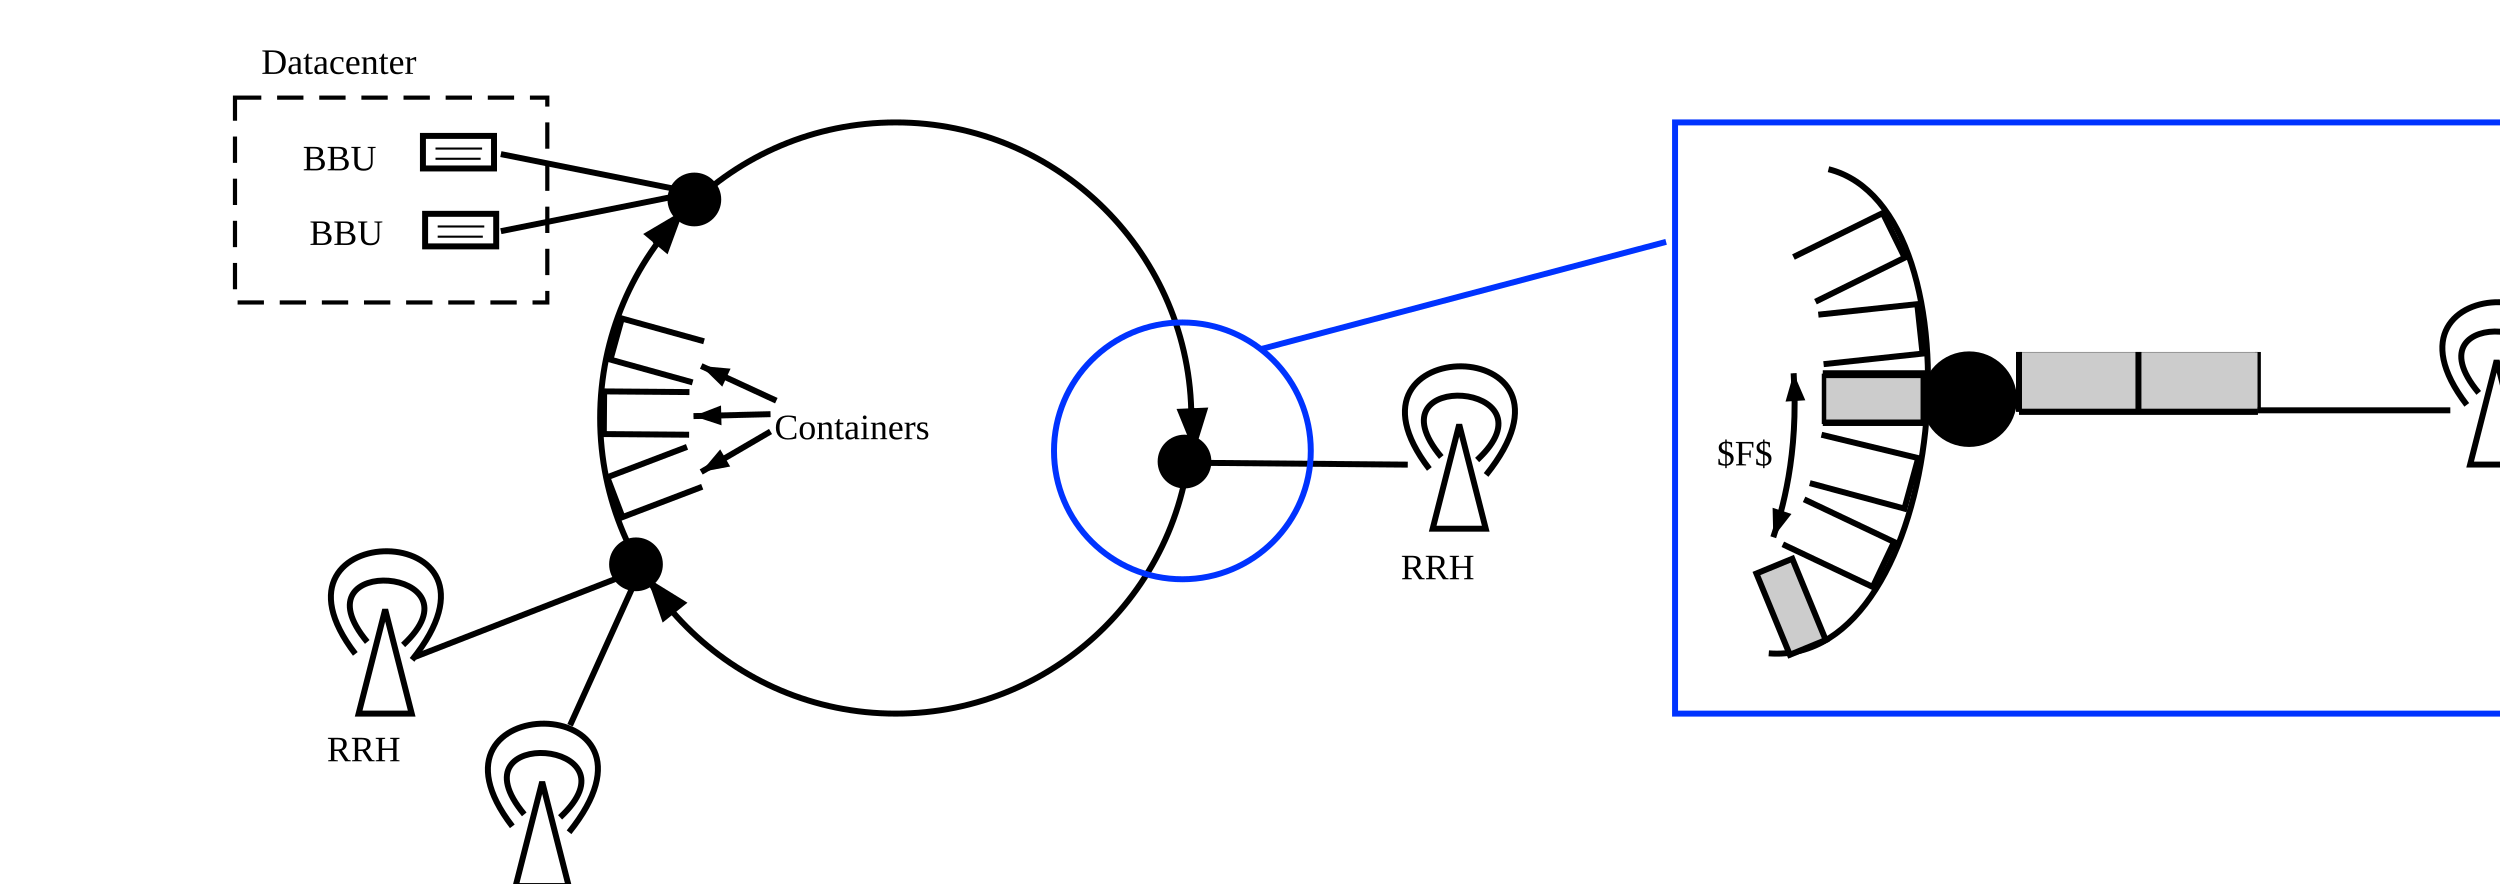
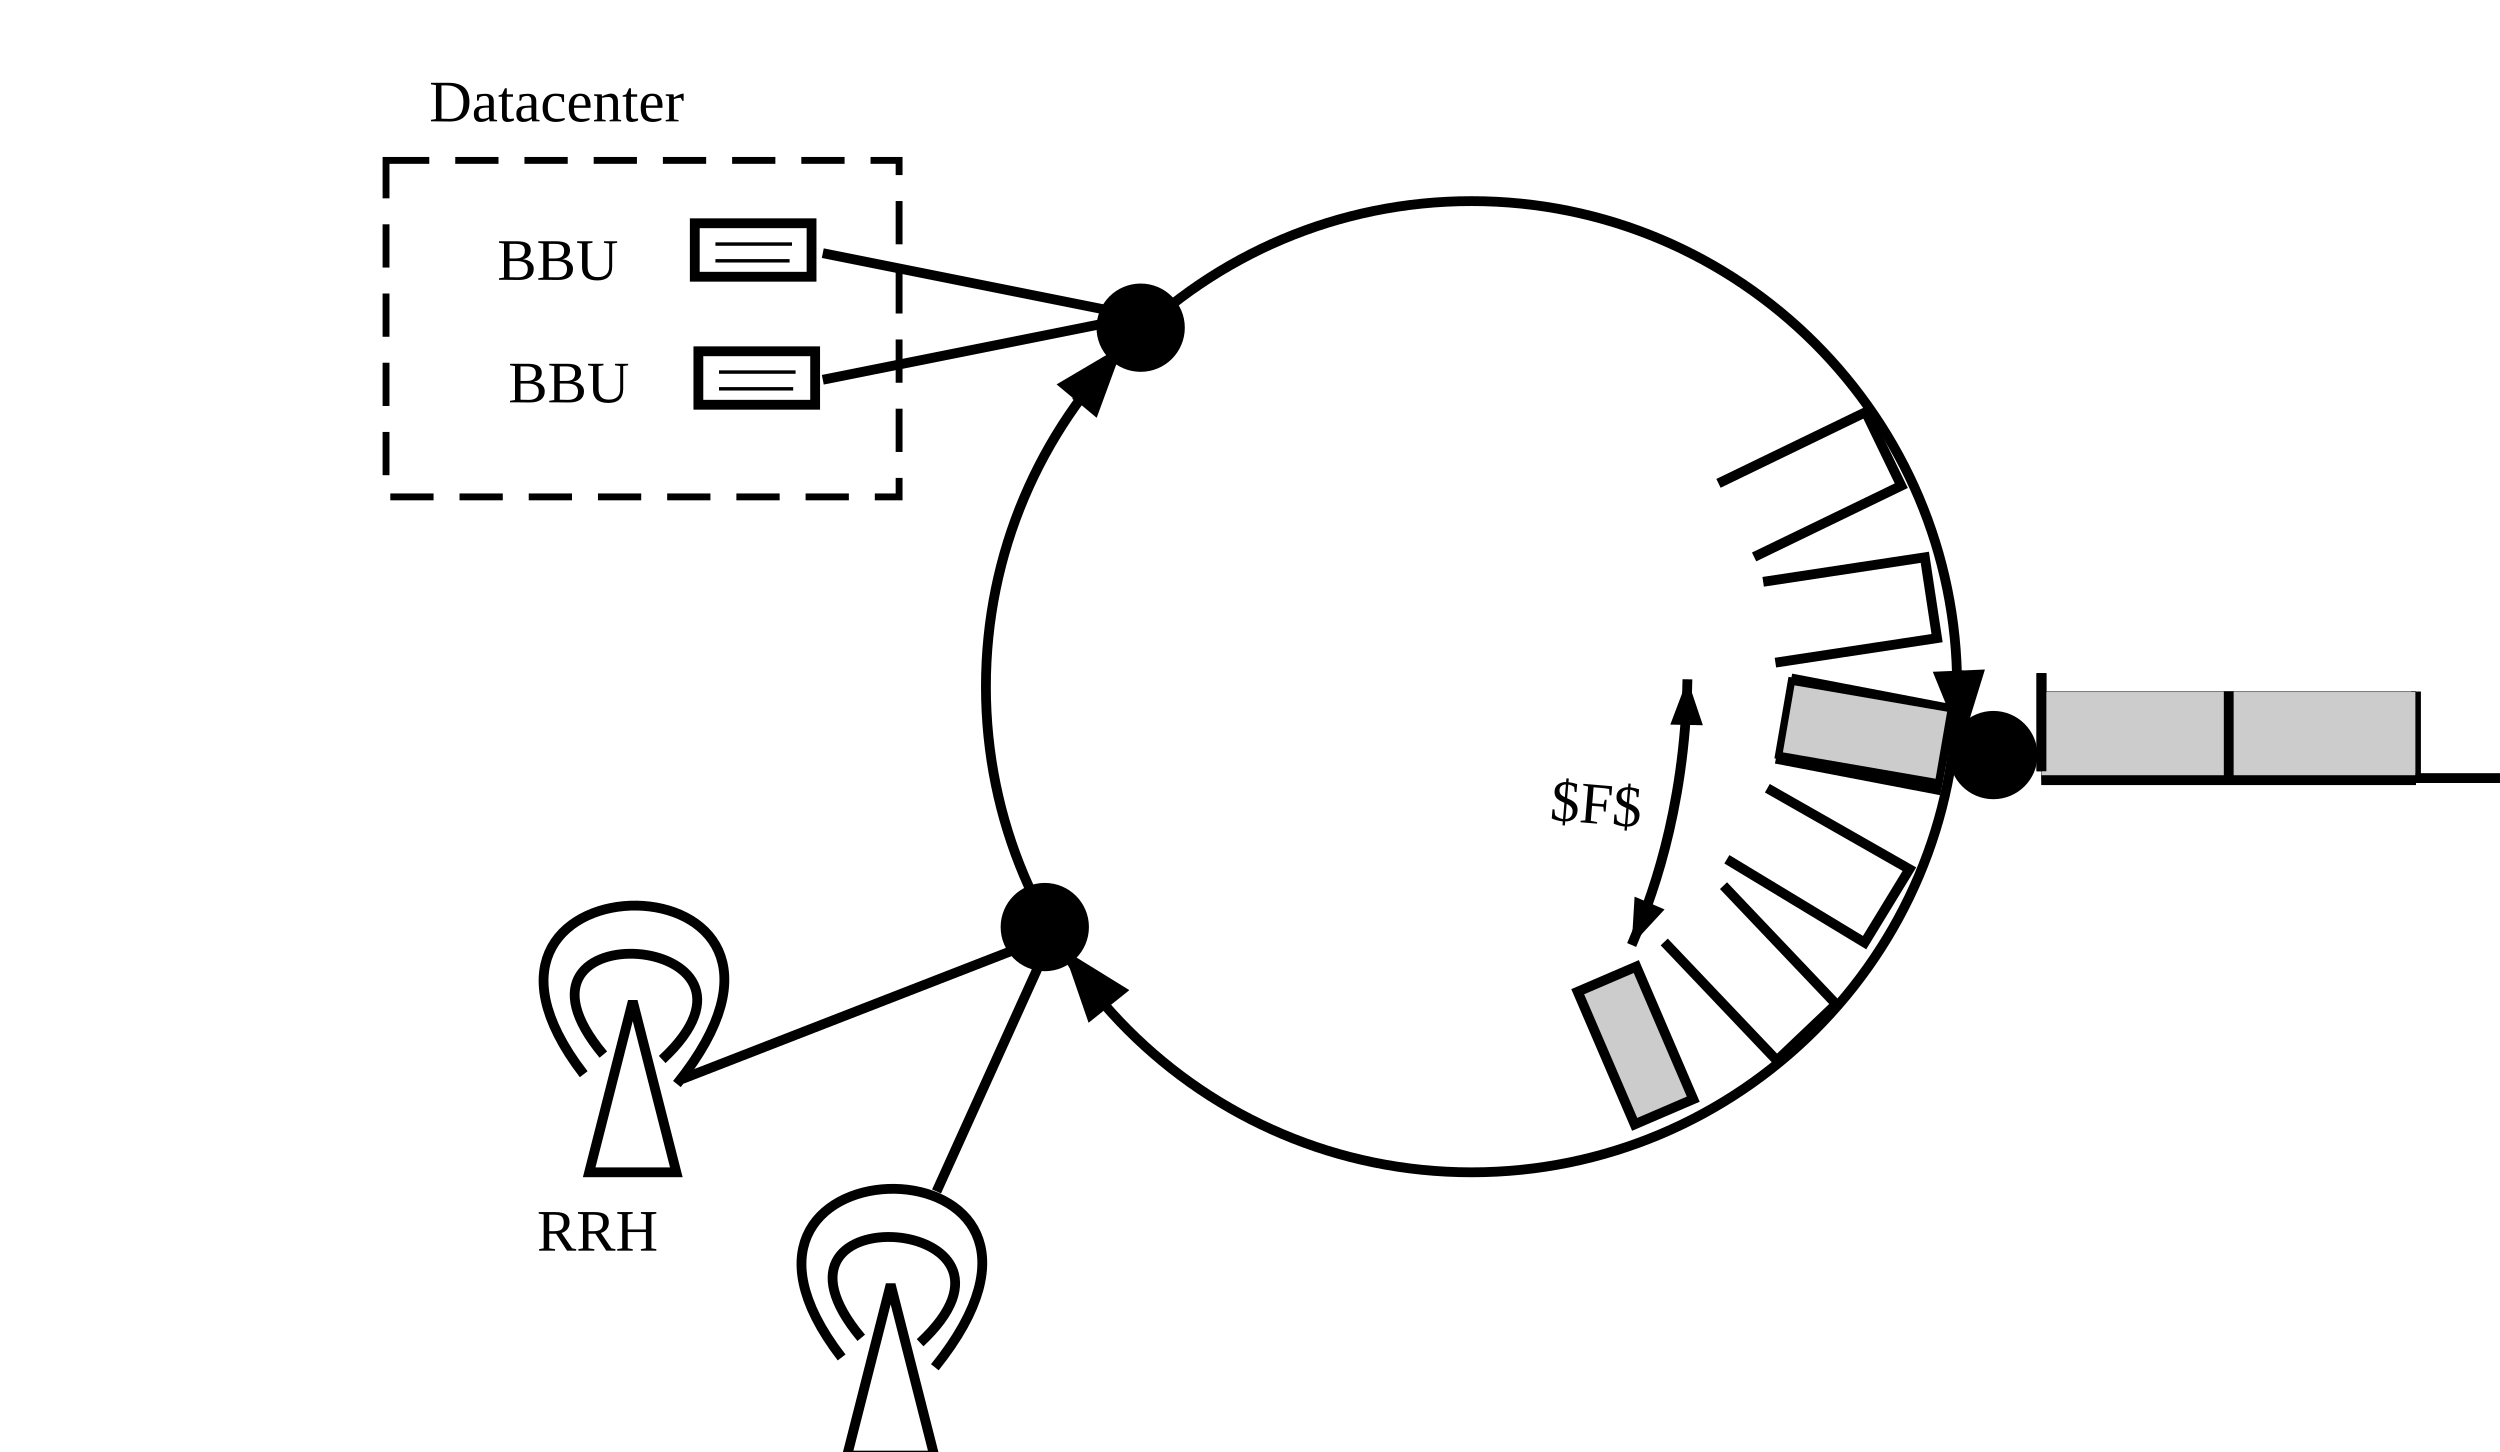
<svg xmlns="http://www.w3.org/2000/svg" xmlns:ns1="http://latexdraw.sourceforge.net/namespaces/latexdraw" version="1.1" baseProfile="full">
  <g>
-     <g ns1:type="circle" id="id1459291589">
+     <g ns1:type="circle" id="id677275907">
      <circle cx="300.0" cy="140.0" r="99.0" ns1:borderPos="outer" stroke-width="2.0" stroke="black" fill="none" />
    </g>
-     <g ns1:type="triangle" id="id2142298379" ns1:points="478.7096774193551 138.0645161290322 498.7096774193551 138.0645161290322 498.7096774193551 178.0645161290322 498.7096774193551 178.0645161290322">
-       <polygon points="488.71,142.188 497.592,177.065 479.828,177.065" ns1:borderPos="outer" stroke-width="2.0" stroke="black" fill="none" />
-     </g>
-     <g ns1:type="circle" id="id786196116">
+     <g ns1:type="circle" id="id32531488">
      <circle cx="213.0" cy="189.0" r="8.0" ns1:borderPos="outer" stroke-width="2.0" stroke="black" fill="black" />
    </g>
-     <g ns1:type="circle" id="id1482386604">
+     <g ns1:type="circle" id="id1541683793">
      <circle cx="232.548" cy="66.806" r="8.0" ns1:borderPos="outer" stroke-width="2.0" stroke="black" fill="black" />
    </g>
-     <g ns1:type="circle" id="id859357060">
-       <circle cx="396.71" cy="154.581" r="8.0" ns1:borderPos="outer" stroke-width="2.0" stroke="black" fill="black" />
+     <g ns1:type="circle" id="id1547272791">
+       <circle cx="406.387" cy="153.935" r="8.0" ns1:borderPos="outer" stroke-width="2.0" stroke="black" fill="black" />
    </g>
-     <g ns1:type="joinedLines" id="id1226761004">
+     <g ns1:type="joinedLines" id="id1190582560">
      <polyline points="139.0,220.0 211.0,192.0 211.0,192.0 " stroke-width="2.0" stroke="black" fill="none" ns1:rotationAngle="0.0" />
    </g>
-     <g ns1:type="joinedLines" id="id333416076">
-       <polyline points="401.0,155.0 471.484,155.613 " stroke-width="2.0" stroke="black" ns1:rotationAngle="0.0" />
-     </g>
-     <g ns1:type="bezierCurve" id="id394488663">
-       <path d="M 482.71 153.065 C 457.71 123.065 522.71 128.065 494.71 154.065 " stroke-width="2.0" stroke="black" fill="none" ns1:rotationAngle="0.0" />
-     </g>
-     <g ns1:type="bezierCurve" id="id1996353217">
-       <path d="M 497.71 159.065 C 536.61 110.731 443.31 111.065 478.71 157.065 " stroke-width="2.0" stroke="black" fill="none" ns1:rotationAngle="0.0" />
-     </g>
-     <g ns1:type="triangle" id="id70944218" ns1:points="119.0 200.0 139.0 200.0 139.0 240.0 139.0 240.0">
+     <g ns1:type="triangle" id="id7742559" ns1:points="119.0 200.0 139.0 200.0 139.0 240.0 139.0 240.0">
      <polygon points="129.0,204.123 137.882,239.0 120.118,239.0" ns1:borderPos="outer" stroke-width="2.0" stroke="black" fill="none" />
    </g>
-     <g ns1:type="bezierCurve" id="id1258540924">
+     <g ns1:type="bezierCurve" id="id1519524976">
      <path d="M 123.0 215.0 C 98.0 185.0 163.0 190.0 135.0 216.0 " stroke-width="2.0" stroke="black" fill="none" ns1:rotationAngle="0.0" />
    </g>
-     <g ns1:type="bezierCurve" id="id1865321403">
+     <g ns1:type="bezierCurve" id="id1468918915">
      <path d="M 138.0 221.0 C 176.9 172.667 83.6 173.0 119.0 219.0 " stroke-width="2.0" stroke="black" fill="none" ns1:rotationAngle="0.0" />
    </g>
-     <g ns1:type="text" id="id1233868520" fill="black" ns1:position="bl">
+     <g ns1:type="text" id="id1997129294" fill="black" ns1:position="bl">
      <text x="109.484" y="254.968">RRH</text>
    </g>
-     <g ns1:type="text" id="id1745847226" fill="black" ns1:position="bl">
+     <g ns1:type="text" id="id534011095" fill="black" ns1:position="bl">
      <text x="87.516" y="24.742">Datacenter</text>
    </g>
-     <g ns1:type="circle" id="id5833515">
-       <circle cx="396.0" cy="151.0" r="43.0" ns1:borderPos="outer" stroke-width="2.0" stroke="#0033ff" fill="none" />
+     <g ns1:type="joinedLines" id="id1996308324">
+       <polyline points="416.194,137.235 416.194,157.235 " stroke-width="2.0" stroke="black" ns1:rotationAngle="0.0" />
    </g>
-     <g ns1:type="joinedLines" id="id1106444501">
-       <polyline points="422.0,117.0 558.0,81.0 " stroke-width="2.0" stroke="#0033ff" ns1:rotationAngle="0.0" />
+     <g ns1:type="joinedLines" id="id1955729713">
+       <polyline points="454.372,140.981 454.372,159.046 " stroke-width="2.0" stroke="black" ns1:rotationAngle="0.0" />
    </g>
-     <g ns1:type="rectangle" id="id303848366">
-       <rect x="561.0" y="41.0" width="353.286" height="198.0" ns1:borderPos="outer" stroke-width="2.0" stroke="#0033ff" fill="none" />
+     <g ns1:type="joinedLines" id="id1521781789">
+       <polyline points="492.55,140.981 492.55,159.046 " stroke-width="2.0" stroke="black" ns1:rotationAngle="0.0" />
    </g>
-     <g ns1:type="joinedLines" id="id698567846">
-       <polyline points="676.194,117.88 676.194,137.88 " stroke-width="2.0" stroke="black" ns1:rotationAngle="0.0" />
+     <g ns1:type="joinedLines" id="id2012033762">
+       <polyline points="416.194,159.046 492.55,159.046 " stroke-width="2.0" stroke="black" ns1:rotationAngle="0.0" />
    </g>
-     <g ns1:type="joinedLines" id="id981899637">
-       <polyline points="716.194,117.88 716.194,137.88 " stroke-width="2.0" stroke="black" ns1:rotationAngle="0.0" />
+     <g ns1:type="triangle" id="id539836784" ns1:points="559.3303436411393 139.81566820276453 578.4193548387098 139.81566820276453 578.4193548387098 175.94470046082915 578.4193548387098 175.94470046082915">
+       <polygon points="568.875,143.731 577.288,174.945 560.461,174.945" ns1:borderPos="outer" stroke-width="2.0" stroke="black" fill="none" />
    </g>
-     <g ns1:type="joinedLines" id="id111827482">
-       <polyline points="756.194,117.88 756.194,137.88 " stroke-width="2.0" stroke="black" ns1:rotationAngle="0.0" />
+     <g ns1:type="bezierCurve" id="id944568378">
+       <path d="M 563.148 153.364 C 539.287 126.267 601.326 130.783 574.602 154.267 " stroke-width="2.0" stroke="black" fill="none" ns1:rotationAngle="0.0" />
    </g>
-     <g ns1:type="joinedLines" id="id2046431232">
-       <polyline points="676.194,137.88 756.194,137.88 " stroke-width="2.0" stroke="black" ns1:rotationAngle="0.0" />
+     <g ns1:type="bezierCurve" id="id319844422">
+       <path d="M 577.465 158.783 C 614.593 115.127 525.543 115.429 559.33 156.977 " stroke-width="2.0" stroke="black" fill="none" ns1:rotationAngle="0.0" />
    </g>
-     <g ns1:type="triangle" id="id1743956737" ns1:points="826.1612903225805 116.58986175115183 846.1612903225805 116.58986175115183 846.1612903225805 156.58986175115183 846.1612903225805 156.58986175115183">
-       <polygon points="836.161,120.713 845.043,155.59 827.279,155.59" ns1:borderPos="outer" stroke-width="2.0" stroke="black" fill="none" />
+     <g ns1:type="rectangle" id="id799575258">
+       <rect x="416.244" y="141.031" width="38.078" height="17.965" ns1:borderPos="outer" stroke-width="0.1" stroke="black" fill="#cccccc" />
    </g>
-     <g ns1:type="bezierCurve" id="id1915846874">
-       <path d="M 830.161 131.59 C 805.161 101.59 870.161 106.59 842.161 132.59 " stroke-width="2.0" stroke="black" fill="none" ns1:rotationAngle="0.0" />
+     <g ns1:type="rectangle" id="id34410476">
+       <rect x="454.422" y="141.031" width="38.078" height="17.965" ns1:borderPos="outer" stroke-width="0.1" stroke="black" fill="#cccccc" />
    </g>
-     <g ns1:type="bezierCurve" id="id1368108323">
-       <path d="M 845.161 137.59 C 884.061 89.257 790.761 89.59 826.161 135.59 " stroke-width="2.0" stroke="black" fill="none" ns1:rotationAngle="0.0" />
+     <g ns1:type="joinedLines" id="id1221415454">
+       <polyline points="416.194,137.235 416.194,157.235 " stroke-width="2.0" stroke="black" ns1:rotationAngle="0.0" />
    </g>
-     <g ns1:type="rectangle" id="id1667333594">
-       <rect x="676.244" y="117.93" width="39.9" height="19.9" ns1:borderPos="outer" stroke-width="0.1" stroke="black" fill="#cccccc" />
+     <g ns1:type="joinedLines" id="id1321940898">
+       <polyline points="454.372,140.981 454.372,159.046 " stroke-width="2.0" stroke="black" ns1:rotationAngle="0.0" />
    </g>
-     <g ns1:type="rectangle" id="id1365610882">
-       <rect x="716.244" y="117.93" width="39.9" height="19.9" ns1:borderPos="outer" stroke-width="0.1" stroke="black" fill="#cccccc" />
+     <g ns1:type="joinedLines" id="id161408802">
+       <polyline points="416.194,159.046 492.55,159.046 " stroke-width="2.0" stroke="black" ns1:rotationAngle="0.0" />
    </g>
-     <g ns1:type="joinedLines" id="id1681452550">
-       <polyline points="676.194,117.88 676.194,137.88 " stroke-width="2.0" stroke="black" ns1:rotationAngle="0.0" />
+     <g ns1:type="text" id="id13231834" fill="black" ns1:position="bl" transform="rotate(4.77472) translate(12.81289 -26.86835)">
+       <text x="315.822" y="167.098">$F$ </text>
    </g>
-     <g ns1:type="joinedLines" id="id449381673">
-       <polyline points="716.194,117.88 716.194,137.88 " stroke-width="2.0" stroke="black" ns1:rotationAngle="0.0" />
+     <g ns1:type="joinedLines" id="id1472161235">
+       <polyline points="365.181,138.316 397.919,144.59 394.782,160.959 362.044,154.685 " stroke-width="2.0" stroke="black" fill="none" ns1:rotationAngle="0.18934203663397287" />
    </g>
-     <g ns1:type="joinedLines" id="id1272979678">
-       <polyline points="676.194,137.88 756.194,137.88 " stroke-width="2.0" stroke="black" ns1:rotationAngle="0.0" />
+     <g ns1:type="joinedLines" id="id98543258">
+       <polyline points="359.455,118.613 392.411,113.614 394.91,130.092 361.954,135.091 " stroke-width="2.0" stroke="black" fill="none" ns1:rotationAngle="-0.04426315019472882" />
    </g>
-     <g ns1:type="text" id="id552301756" fill="black" ns1:position="bl">
-       <text x="575.0" y="155.857">$F$ </text>
+     <g ns1:type="joinedLines" id="id599700238">
+       <polyline points="360.307,160.698 389.269,177.2 380.134,192.169 352.056,175.179 " stroke-width="2.0" stroke="black" fill="none" ns1:rotationAngle="0.28098321163960444" />
    </g>
-     <g ns1:type="circle" id="id1791444655">
-       <circle cx="659.484" cy="133.687" r="15.0" ns1:borderPos="outer" stroke-width="2.0" stroke="black" fill="black" />
+     <g ns1:type="joinedLines" id="id678601700">
+       <polyline points="351.367,180.557 374.33,204.72 362.249,216.201 339.286,192.039 " stroke-width="2.0" stroke="black" fill="none" ns1:rotationAngle="0.3683382807981656" />
    </g>
-     <g ns1:type="bezierCurve" id="id765358818">
-       <path d="M 612.381 56.667 C 665.714 70.0 652.143 223.571 592.381 218.81 " stroke-width="2.0" stroke="black" fill="none" ns1:rotationAngle="0.0" />
+     <g ns1:type="joinedLines" id="id1868984203">
+       <polyline points="350.347,98.541 380.349,84.015 387.611,99.016 357.609,113.542 " stroke-width="2.0" stroke="black" fill="none" ns1:rotationAngle="0.007067752595518784" />
    </g>
-     <g ns1:type="joinedLines" id="id109669181">
-       <polyline points="610.476,125 643.81,125 643.81,141.667 610.476,141.667 " stroke-width="2.0" stroke="black" fill="none" ns1:rotationAngle="0.0" />
+     <g ns1:type="rectangle" id="id195977039" transform="rotate(9.79362) translate(19.84439 -66.85044)">
+       <rect x="363.679" y="141.555" width="33.085" height="15.366" ns1:borderPos="outer" stroke-width="1.5" stroke="black" fill="#cccccc" />
    </g>
-     <g ns1:type="joinedLines" id="id1423199321">
-       <polyline points="608.972,105.386 642.117,101.851 643.885,118.423 610.74,121.959 " stroke-width="2.0" stroke="black" fill="none" ns1:rotationAngle="0.0" />
+     <g ns1:type="rectangle" id="id1511568260" transform="rotate(66.75625) translate(-6.006735 -435.3846)">
+       <rect x="318.711" y="206.634" width="29.429" height="13.0" ns1:borderPos="outer" stroke-width="2.0" stroke="black" fill="#cccccc" />
    </g>
-     <g ns1:type="joinedLines" id="id310524818">
-       <polyline points="610.041,145.607 642.443,153.43 637.817,170.346 606.129,161.808 " stroke-width="2.0" stroke="black" fill="none" ns1:rotationAngle="0.0" />
+     <g ns1:type="bezierCurve" id="id1622644452">
+       <path d="M 344.016 138.488 C 343.506 166.003 336.125 184.51 332.647 192.66 " stroke-width="2.0" stroke="black" fill="none" ns1:rotationAngle="0.08333457650495191" marker-start="url(#arrow0-1622644452)" marker-end="url(#arrow1-1622644452)" />
    </g>
-     <g ns1:type="joinedLines" id="id2011583180">
-       <polyline points="604.221,167.237 634.344,181.511 627.207,196.572 597.085,182.299 " stroke-width="2.0" stroke="black" fill="none" ns1:rotationAngle="0.0" />
+     <g ns1:type="joinedLines" id="id72407157">
+       <polyline points="492.488,158.629 554.065,158.629 554.065,158.629 " stroke-width="2.0" stroke="black" fill="none" ns1:rotationAngle="0.0" />
    </g>
-     <g ns1:type="joinedLines" id="id1344186805">
-       <polyline points="600.652,86.084 630.551,71.347 637.919,86.297 608.021,101.034 " stroke-width="2.0" stroke="black" fill="none" ns1:rotationAngle="0.0" />
-     </g>
-     <g ns1:type="rectangle" id="id666796772">
-       <rect x="610.884" y="125.888" width="33.085" height="15.366" ns1:borderPos="outer" stroke-width="1.5" stroke="black" fill="#cccccc" />
-     </g>
-     <g ns1:type="rectangle" id="id1274371061" transform="rotate(67.64108) translate(-183.7306 -680.6694)">
-       <rect x="585.143" y="196.714" width="29.429" height="13.0" ns1:borderPos="outer" stroke-width="2.0" stroke="black" fill="#cccccc" />
-     </g>
-     <g ns1:type="bezierCurve" id="id815045205">
-       <path d="M 600.714 125.0 C 602.496 152.462 596.682 171.519 593.894 179.931 " stroke-width="2.0" stroke="black" fill="none" ns1:rotationAngle="0.0" marker-start="url(#arrow0-815045205)" marker-end="url(#arrow1-815045205)" />
-     </g>
-     <g ns1:type="joinedLines" id="id268083628">
-       <polyline points="230.093,149.668 203.393,159.839 208.479,173.189 235.178,163.018 " stroke-width="2.0" stroke="black" fill="none" ns1:rotationAngle="0.0" />
-     </g>
-     <g ns1:type="joinedLines" id="id1055756374">
-       <polyline points="230.908,131.311 202.338,131.086 202.225,145.371 230.796,145.596 " stroke-width="2.0" stroke="black" fill="none" ns1:rotationAngle="0.0" />
-     </g>
-     <g ns1:type="joinedLines" id="id257483219">
-       <polyline points="235.791,114.31 208.259,106.671 204.44,120.437 231.971,128.076 " stroke-width="2.0" stroke="black" fill="none" ns1:rotationAngle="0.0" />
-     </g>
-     <g ns1:type="joinedLines" id="id134533566">
-       <polyline points="234.839,122.581 260,134.194 " stroke-width="2.0" stroke="black" ns1:rotationAngle="0.0" marker-start="url(#arrow0-134533566)" />
-     </g>
-     <g ns1:type="joinedLines" id="id1006412197">
-       <polyline points="232.258,139.355 258.065,138.71 " stroke-width="2.0" stroke="black" ns1:rotationAngle="0.0" marker-start="url(#arrow0-1006412197)" />
-     </g>
-     <g ns1:type="joinedLines" id="id56124312">
-       <polyline points="234.839,158.065 258.065,144.516 " stroke-width="2.0" stroke="black" ns1:rotationAngle="0.0" marker-start="url(#arrow0-56124312)" />
-     </g>
-     <g ns1:type="text" id="id1772682711" fill="black" ns1:position="bl">
-       <text x="259.355" y="147.097">Containers</text>
-     </g>
-     <g ns1:type="joinedLines" id="id699144153">
-       <polyline points="756.129,137.419 820.645,137.419 820.645,137.419 " stroke-width="2.0" stroke="black" fill="none" ns1:rotationAngle="0.0" />
-     </g>
-     <g ns1:type="joinedLines" id="id201573281">
+     <g ns1:type="joinedLines" id="id1000758344">
      <polyline points="232.258,64.516 167.742,77.419 " stroke-width="2.0" stroke="black" ns1:rotationAngle="0.0" />
    </g>
-     <g ns1:type="joinedLines" id="id1798310136">
+     <g ns1:type="joinedLines" id="id1448916772">
      <polyline points="232.258,64.516 167.742,51.613 " stroke-width="2.0" stroke="black" ns1:rotationAngle="0.0" />
    </g>
-     <g ns1:type="rectangle" id="id1989429611">
+     <g ns1:type="rectangle" id="id1194636645">
      <rect x="141.645" y="45.516" width="23.806" height="10.903" ns1:borderPos="outer" stroke-width="2.0" stroke="black" fill="none" />
    </g>
-     <g ns1:type="joinedLines" id="id1636976162">
+     <g ns1:type="joinedLines" id="id1256515104">
      <polyline points="161.463,49.756 145.854,49.756 " stroke-width="0.7" stroke="black" ns1:rotationAngle="0.0" />
    </g>
-     <g ns1:type="joinedLines" id="id354779229">
+     <g ns1:type="joinedLines" id="id692502025">
      <polyline points="145.854,53.171 160.976,53.171 " stroke-width="0.7" stroke="black" ns1:rotationAngle="0.0" />
    </g>
-     <g ns1:type="rectangle" id="id457496108">
+     <g ns1:type="rectangle" id="id696044793">
      <rect x="142.377" y="71.614" width="23.806" height="10.903" ns1:borderPos="outer" stroke-width="2.0" stroke="black" fill="none" />
    </g>
-     <g ns1:type="joinedLines" id="id293033912">
+     <g ns1:type="joinedLines" id="id592907349">
      <polyline points="162.195,75.854 146.585,75.854 " stroke-width="0.7" stroke="black" ns1:rotationAngle="0.0" />
    </g>
-     <g ns1:type="joinedLines" id="id1695552931">
+     <g ns1:type="joinedLines" id="id253307187">
      <polyline points="146.585,79.268 161.707,79.268 " stroke-width="0.7" stroke="black" ns1:rotationAngle="0.0" />
    </g>
-     <g ns1:type="text" id="id884942128" fill="black" ns1:position="bl">
+     <g ns1:type="text" id="id1750553379" fill="black" ns1:position="bl">
      <text x="101.39" y="57.049">BBU</text>
    </g>
-     <g ns1:type="text" id="id2084013528" fill="black" ns1:position="bl">
+     <g ns1:type="text" id="id734554713" fill="black" ns1:position="bl">
      <text x="103.634" y="82.024">BBU</text>
    </g>
-     <g ns1:type="rectangle" id="id1884016247">
+     <g ns1:type="rectangle" id="id1096105564">
      <rect x="78.7" y="32.7" width="104.6" height="68.6" ns1:borderPos="outer" stroke-width="1.4" stroke="black" fill="none" stroke-dasharray="8.819, 5.292" />
    </g>
-     <g ns1:type="joinedLines" id="id1342357659">
-       <polyline points="216.774,193.548 224.516,203.226 " stroke-width="2.0" stroke="black" ns1:rotationAngle="0.0" marker-start="url(#arrow0-1342357659)" />
+     <g ns1:type="joinedLines" id="id819362363">
+       <polyline points="216.774,193.548 224.516,203.226 " stroke-width="2.0" stroke="black" ns1:rotationAngle="0.0" marker-start="url(#arrow0-819362363)" />
    </g>
-     <g ns1:type="joinedLines" id="id1045285404">
-       <polyline points="229.032,70.323 219.355,81.935 " stroke-width="2.0" stroke="black" ns1:rotationAngle="0.0" marker-start="url(#arrow0-1045285404)" />
+     <g ns1:type="joinedLines" id="id820717132">
+       <polyline points="229.032,70.323 219.355,81.935 " stroke-width="2.0" stroke="black" ns1:rotationAngle="0.0" marker-start="url(#arrow0-820717132)" />
    </g>
-     <g ns1:type="joinedLines" id="id1111025561">
-       <polyline points="400,151.613 399.355,136.774 " stroke-width="2.0" stroke="black" ns1:rotationAngle="0.0" marker-start="url(#arrow0-1111025561)" />
+     <g ns1:type="joinedLines" id="id1835010633">
+       <polyline points="400,151.613 399.355,136.774 " stroke-width="2.0" stroke="black" ns1:rotationAngle="0.0" marker-start="url(#arrow0-1835010633)" />
    </g>
-     <g ns1:type="text" id="id489024005" fill="black" ns1:position="bl">
-       <text x="469.161" y="194.0">RRH</text>
-     </g>
-     <g ns1:type="joinedLines" id="id413450775">
+     <g ns1:type="joinedLines" id="id1481135072">
      <polyline points="190.935,242.903 213.258,193.613 215.194,192.323 " stroke-width="2.0" stroke="black" fill="none" ns1:rotationAngle="0.0" />
    </g>
-     <g ns1:type="triangle" id="id568834067" ns1:points="171.58064516129025 257.741935483871 191.58064516129025 257.741935483871 191.58064516129025 297.741935483871 191.58064516129025 297.741935483871">
+     <g ns1:type="triangle" id="id897205044" ns1:points="171.58064516129025 257.741935483871 191.58064516129025 257.741935483871 191.58064516129025 297.741935483871 191.58064516129025 297.741935483871">
      <polygon points="181.581,261.865 190.463,296.742 172.699,296.742" ns1:borderPos="outer" stroke-width="2.0" stroke="black" fill="none" />
    </g>
-     <g ns1:type="bezierCurve" id="id766167025">
+     <g ns1:type="bezierCurve" id="id587630133">
      <path d="M 175.581 272.742 C 150.581 242.742 215.581 247.742 187.581 273.742 " stroke-width="2.0" stroke="black" fill="none" ns1:rotationAngle="0.0" />
    </g>
-     <g ns1:type="bezierCurve" id="id100697976">
+     <g ns1:type="bezierCurve" id="id536050507">
      <path d="M 190.581 278.742 C 229.481 230.409 136.181 230.742 171.581 276.742 " stroke-width="2.0" stroke="black" fill="none" ns1:rotationAngle="0.0" />
    </g>
-     <g ns1:type="text" id="id677885495" fill="black" ns1:position="bl">
+     <g ns1:type="text" id="id784387950" fill="black" ns1:position="bl">
      <text x="162.065" y="312.71">RRH</text>
    </g>
  </g>
  <defs>
-     <marker overflow="visible" orient="auto" id="arrow0-815045205">
+     <marker overflow="visible" orient="auto" id="arrow0-1622644452">
      <path d="M 0.0 0.0 L 4.652 1.661 L 4.652 0.0 L 4.652 -1.661 z " ns1:arrSizeNum="2.0" fill="black" />
    </marker>
-     <marker overflow="visible" orient="auto" id="arrow1-815045205">
+     <marker overflow="visible" orient="auto" id="arrow1-1622644452">
      <path d="M 0.0 0.0 L -4.652 1.661 L -4.652 0.0 L -4.652 -1.661 z " ns1:arrSizeNum="2.0" fill="black" />
    </marker>
-     <marker overflow="visible" orient="auto" id="arrow0-134533566">
-       <path d="M 0.0 0.0 L 4.652 1.661 L 4.652 0.0 L 4.652 -1.661 z " ns1:arrSizeNum="2.0" fill="black" />
-     </marker>
-     <marker overflow="visible" orient="auto" id="arrow0-1006412197">
-       <path d="M 0.0 0.0 L 4.652 1.661 L 4.652 0.0 L 4.652 -1.661 z " ns1:arrSizeNum="2.0" fill="black" />
-     </marker>
-     <marker overflow="visible" orient="auto" id="arrow0-56124312">
-       <path d="M 0.0 0.0 L 4.652 1.661 L 4.652 0.0 L 4.652 -1.661 z " ns1:arrSizeNum="2.0" fill="black" />
-     </marker>
-     <marker overflow="visible" orient="auto" id="arrow0-1342357659">
+     <marker overflow="visible" orient="auto" id="arrow0-819362363">
      <path d="M 0.0 0.0 L 7.452 2.661 L 7.452 0.0 L 7.452 -2.661 z " ns1:arrSizeNum="4.0" fill="black" />
    </marker>
-     <marker overflow="visible" orient="auto" id="arrow0-1045285404">
+     <marker overflow="visible" orient="auto" id="arrow0-820717132">
      <path d="M 0.0 0.0 L 7.452 2.661 L 7.452 0.0 L 7.452 -2.661 z " ns1:arrSizeNum="4.0" fill="black" />
    </marker>
-     <marker overflow="visible" orient="auto" id="arrow0-1111025561">
+     <marker overflow="visible" orient="auto" id="arrow0-1835010633">
      <path d="M 0.0 0.0 L 7.452 2.661 L 7.452 0.0 L 7.452 -2.661 z " ns1:arrSizeNum="4.0" fill="black" />
    </marker>
  </defs>
</svg>
